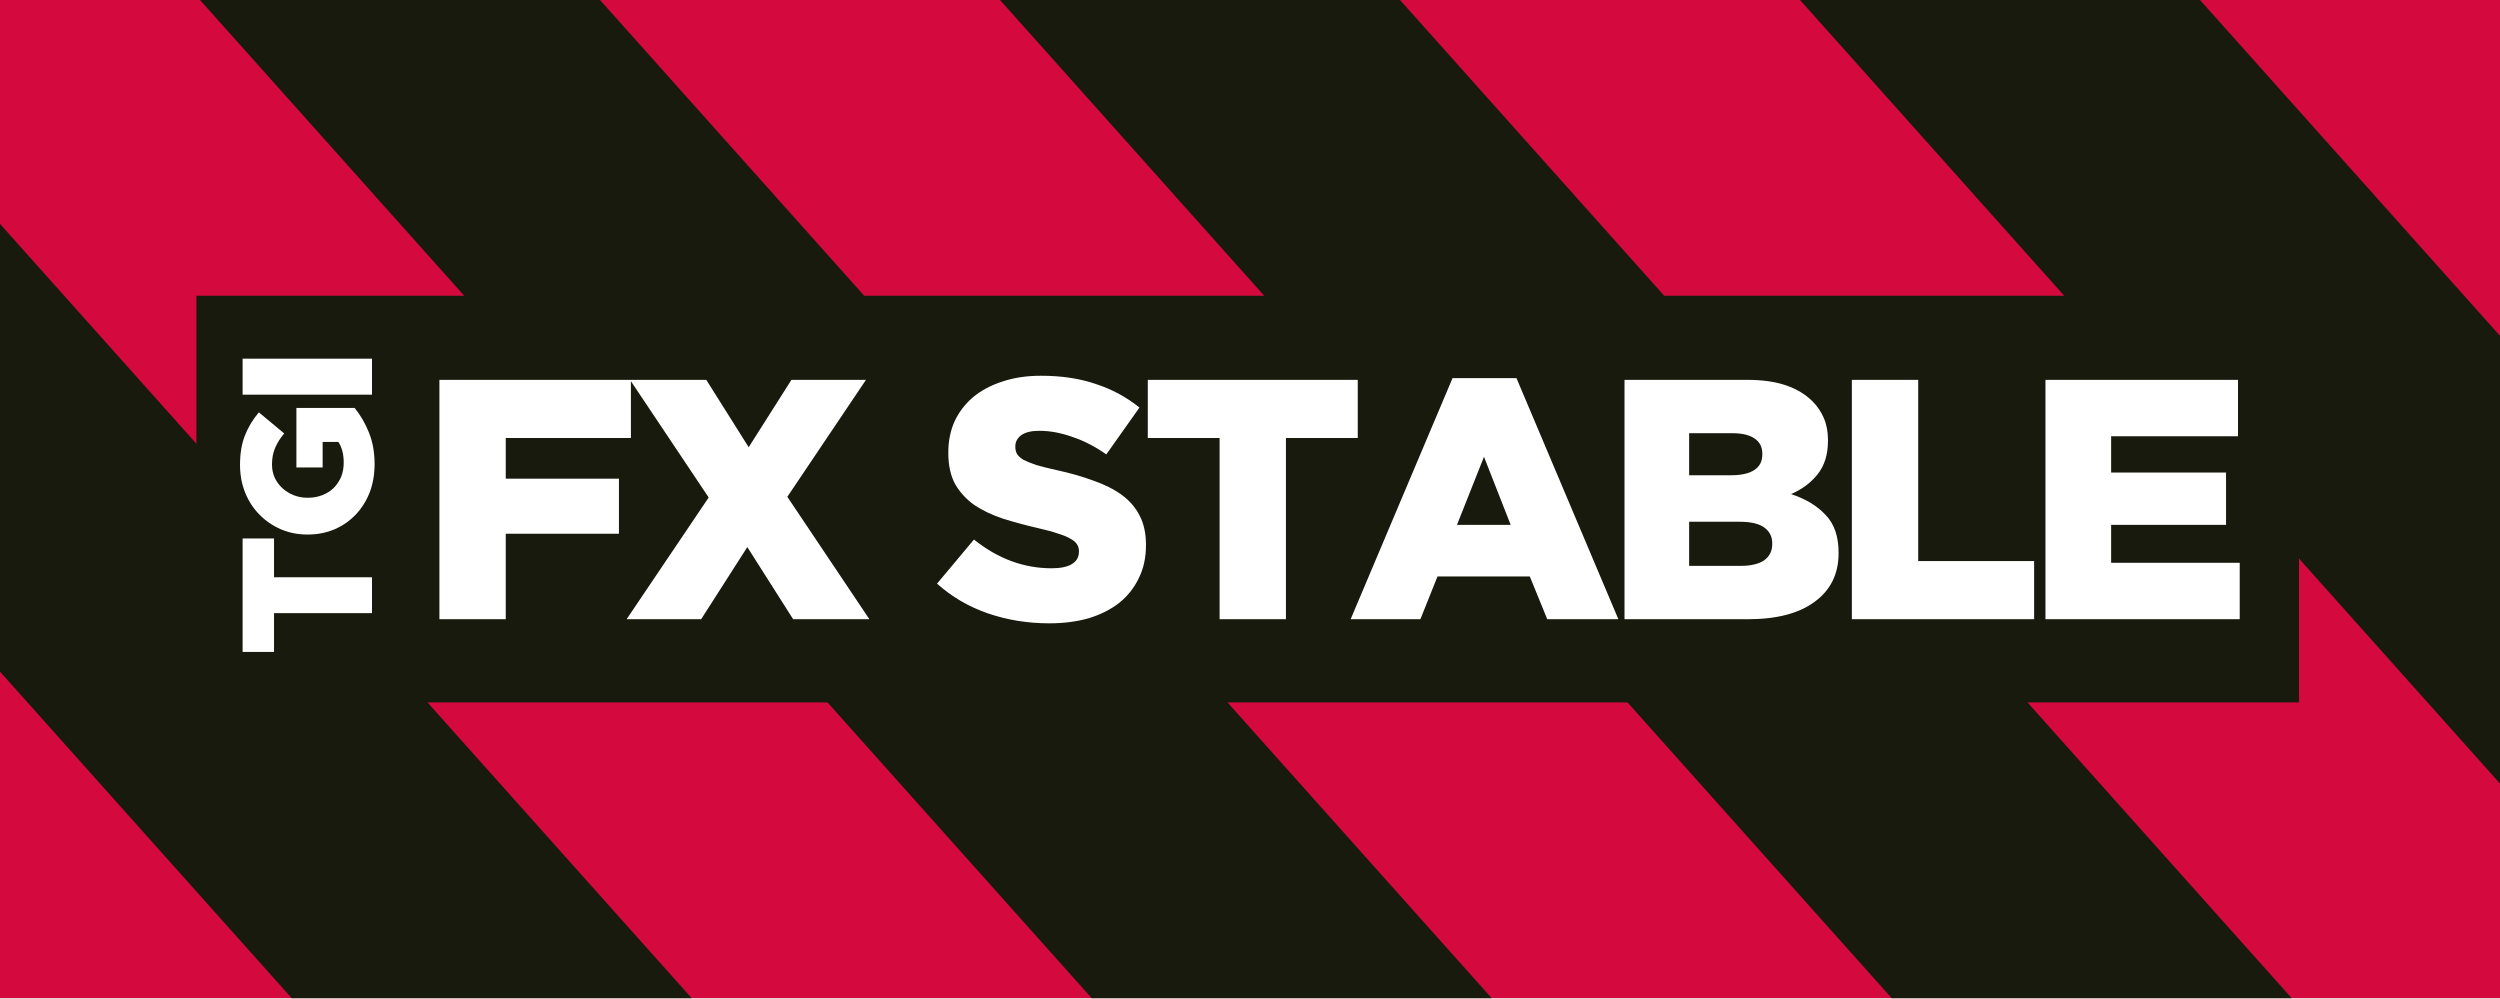
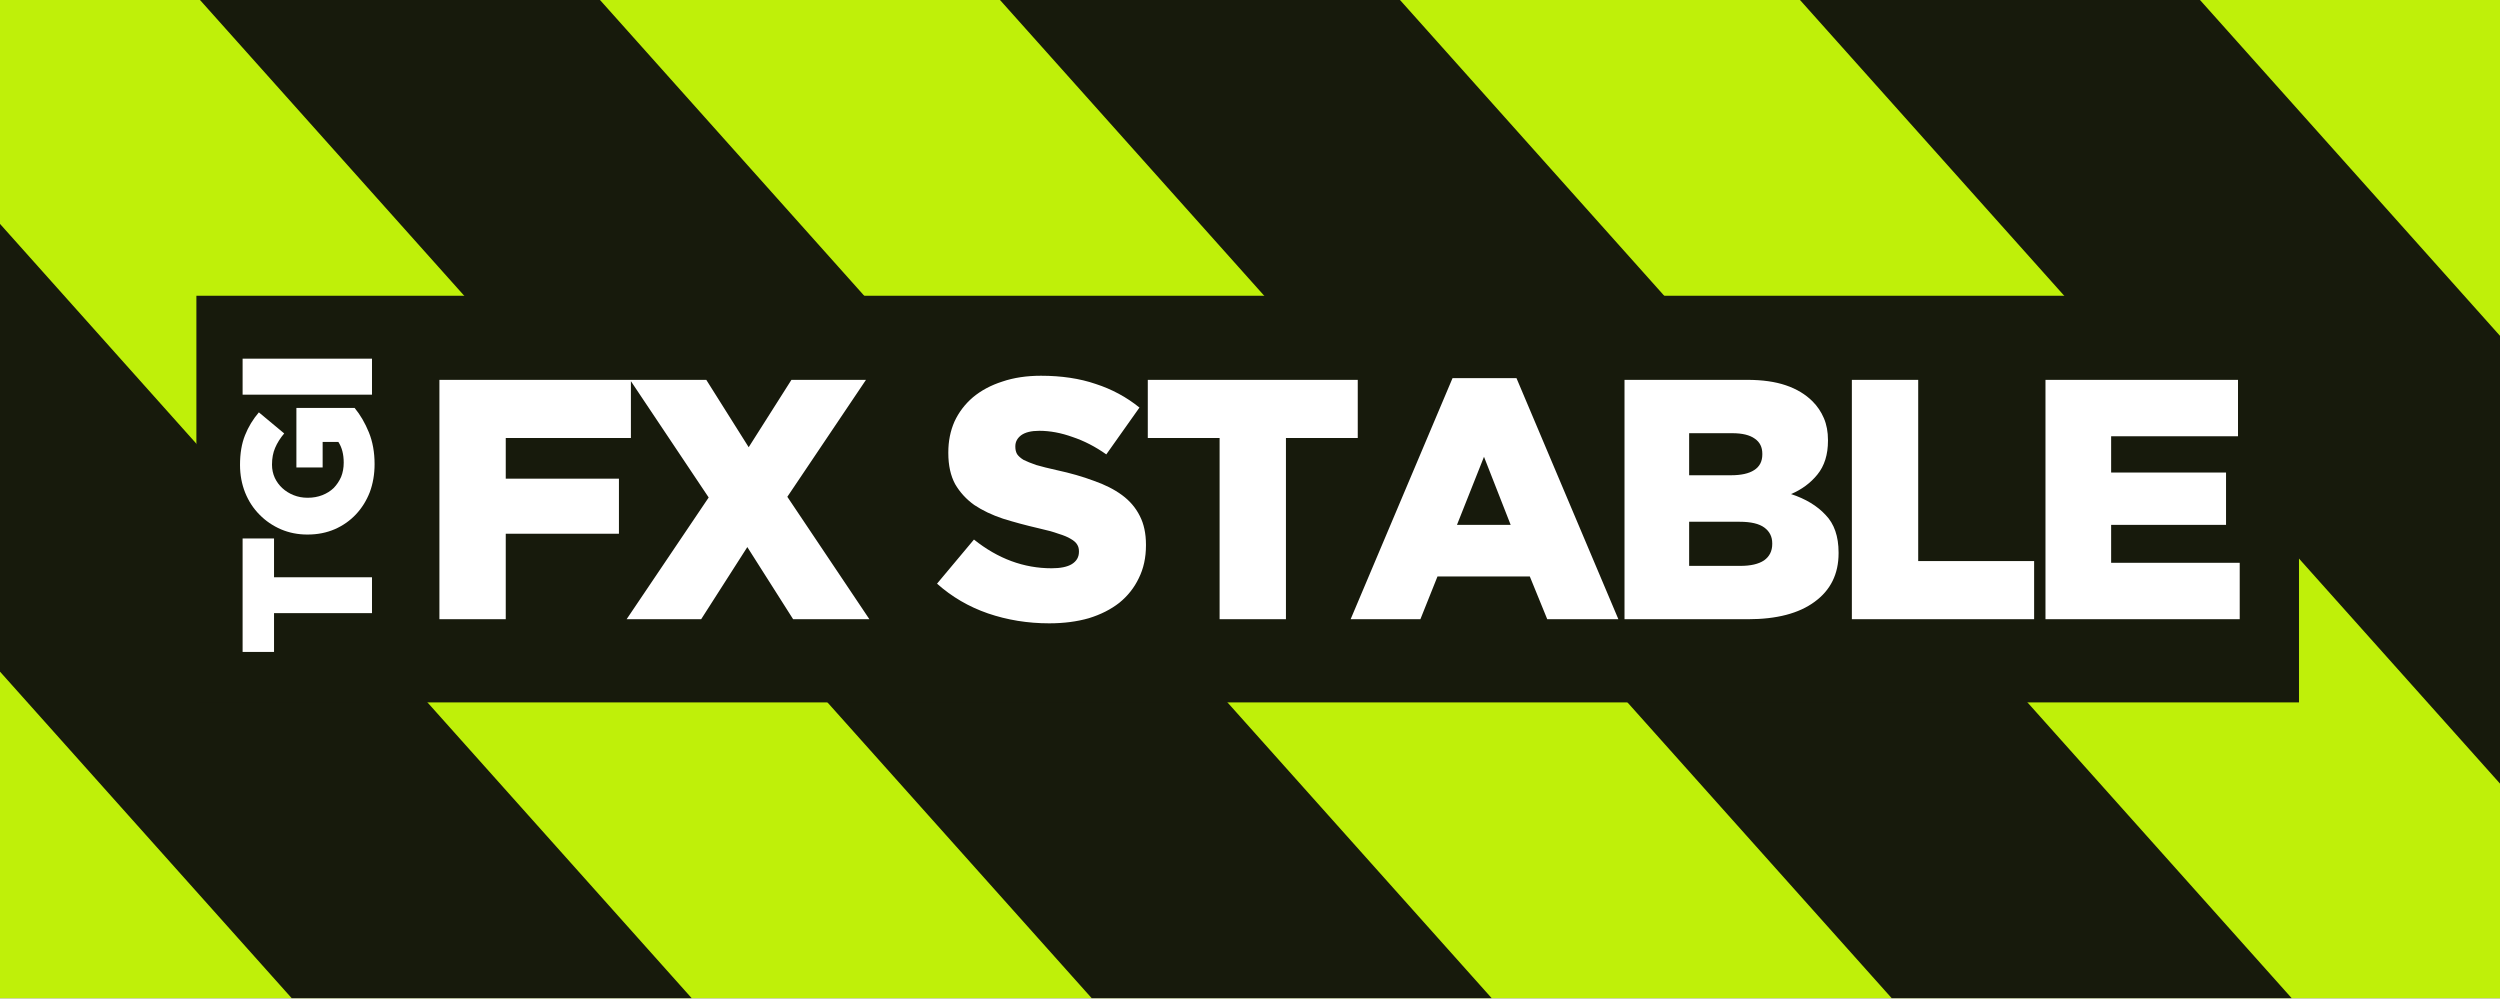
<svg xmlns="http://www.w3.org/2000/svg" width="541" height="216" viewBox="0 0 541 216" fill="none">
-   <path d="M0 0H541V216H0V0Z" fill="#D40A3E" />
+   <rect width="541" height="216" fill="#171A0C" />
+   <path d="M0 0H541V216H0V0Z" fill="#BFF009" />
  <path d="M129.84 0H43.28L236.237 216H322.797L129.84 0Z" fill="#171A0C" />
  <path d="M302.96 0H216.4L409.357 216H495.917L302.96 0Z" fill="#171A0C" />
  <path d="M476.08 0H389.52L541 169.57V72.673L476.08 0Z" fill="#171A0C" />
  <path d="M0 48.449V145.346L63.117 216H149.677L0 48.449Z" fill="#171A0C" />
  <rect width="455" height="88" transform="translate(42.5 64)" fill="#171A0C" />
  <path d="M59.3 132.68V141.08H52.5V116.52H59.3V124.92H80.5V132.68H59.3ZM81.06 100.434C81.06 102.62 80.713 104.647 80.02 106.514C79.3 108.354 78.3 109.954 77.02 111.314C75.74 112.674 74.22 113.74 72.46 114.514C70.673 115.287 68.713 115.674 66.58 115.674H66.5C64.473 115.674 62.58 115.3 60.82 114.554C59.033 113.78 57.487 112.727 56.18 111.394C54.847 110.06 53.807 108.474 53.06 106.634C52.313 104.767 51.94 102.754 51.94 100.594C51.94 98.114 52.3 95.98 53.02 94.194C53.74 92.38 54.74 90.727 56.02 89.234L61.5 93.794C60.647 94.807 59.993 95.847 59.54 96.914C59.087 97.954 58.86 99.167 58.86 100.554C58.86 101.567 59.06 102.514 59.46 103.394C59.86 104.247 60.407 104.994 61.1 105.634C61.793 106.274 62.607 106.78 63.54 107.154C64.473 107.527 65.473 107.714 66.54 107.714H66.62C67.74 107.714 68.78 107.527 69.74 107.154C70.7 106.78 71.527 106.26 72.22 105.594C72.887 104.9 73.42 104.1 73.82 103.194C74.193 102.26 74.38 101.234 74.38 100.114C74.38 98.3 73.993 96.807 73.22 95.634H69.82V101.154H64.14V88.274H76.74C77.967 89.767 78.993 91.527 79.82 93.554C80.647 95.58 81.06 97.874 81.06 100.434ZM52.5 85.412V77.612H80.5V85.412H52.5Z" fill="white" />
  <path d="M95.088 82.2H136.528V94.78H109.444V103.586H133.938V115.5H109.444V134H95.088V82.2ZM153.358 107.656L136.338 82.2H152.84L162.016 96.778L171.266 82.2H187.398L170.378 107.508L188.138 134H171.636L161.72 118.386L151.73 134H135.598L153.358 107.656ZM227.045 134.888C222.408 134.888 217.992 134.173 213.799 132.742C209.655 131.311 205.98 129.165 202.773 126.304L210.765 116.758C215.945 120.902 221.544 122.974 227.563 122.974C229.487 122.974 230.942 122.678 231.929 122.086C232.965 121.445 233.483 120.557 233.483 119.422V119.274C233.483 118.731 233.36 118.263 233.113 117.868C232.866 117.424 232.398 117.005 231.707 116.61C231.066 116.215 230.178 115.845 229.043 115.5C227.958 115.105 226.527 114.711 224.751 114.316C221.988 113.675 219.423 112.984 217.055 112.244C214.687 111.455 212.615 110.468 210.839 109.284C209.112 108.051 207.731 106.546 206.695 104.77C205.708 102.945 205.215 100.7 205.215 98.036V97.888C205.215 95.471 205.659 93.251 206.547 91.228C207.484 89.205 208.816 87.454 210.543 85.974C212.319 84.494 214.44 83.359 216.907 82.57C219.374 81.731 222.161 81.312 225.269 81.312C229.709 81.312 233.656 81.904 237.109 83.088C240.612 84.223 243.769 85.925 246.581 88.194L239.403 98.332C237.035 96.655 234.593 95.397 232.077 94.558C229.61 93.67 227.218 93.226 224.899 93.226C223.172 93.226 221.865 93.547 220.977 94.188C220.138 94.829 219.719 95.619 219.719 96.556V96.704C219.719 97.296 219.842 97.814 220.089 98.258C220.385 98.702 220.854 99.121 221.495 99.516C222.186 99.861 223.098 100.231 224.233 100.626C225.417 100.971 226.897 101.341 228.673 101.736C231.633 102.377 234.297 103.142 236.665 104.03C239.082 104.869 241.13 105.905 242.807 107.138C244.484 108.371 245.767 109.876 246.655 111.652C247.543 113.379 247.987 115.451 247.987 117.868V118.016C247.987 120.68 247.469 123.048 246.433 125.12C245.446 127.192 244.04 128.968 242.215 130.448C240.39 131.879 238.194 132.989 235.629 133.778C233.064 134.518 230.202 134.888 227.045 134.888ZM263.922 94.78H248.382V82.2H293.818V94.78H278.278V134H263.922V94.78ZM326.908 113.576L321.136 98.85L315.29 113.576H326.908ZM314.328 81.83H328.166L350.218 134H334.826L331.052 124.75H311.072L307.372 134H292.276L314.328 81.83ZM376.63 122.456C378.85 122.456 380.552 122.061 381.736 121.272C382.92 120.433 383.512 119.249 383.512 117.72V117.572C383.512 116.141 382.945 115.007 381.81 114.168C380.676 113.329 378.9 112.91 376.482 112.91H365.53V122.456H376.63ZM374.558 102.846C376.778 102.846 378.456 102.476 379.59 101.736C380.774 100.996 381.366 99.861 381.366 98.332V98.184C381.366 96.753 380.824 95.668 379.738 94.928C378.653 94.139 377.025 93.744 374.854 93.744H365.53V102.846H374.558ZM351.544 82.2H378.11C381.366 82.2 384.154 82.595 386.472 83.384C388.791 84.173 390.715 85.333 392.244 86.862C393.28 87.898 394.094 89.107 394.686 90.488C395.278 91.869 395.574 93.448 395.574 95.224V95.372C395.574 98.381 394.81 100.823 393.28 102.698C391.8 104.523 389.901 105.929 387.582 106.916C390.74 107.952 393.231 109.457 395.056 111.43C396.931 113.354 397.868 116.067 397.868 119.57V119.718C397.868 124.207 396.142 127.71 392.688 130.226C389.284 132.742 384.474 134 378.258 134H351.544V82.2ZM400.743 82.2H415.099V121.42H440.185V134H400.743V82.2ZM442.642 82.2H484.304V94.41H456.85V102.254H481.714V113.576H456.85V121.79H484.674V134H442.642V82.2Z" fill="white" />
</svg>
